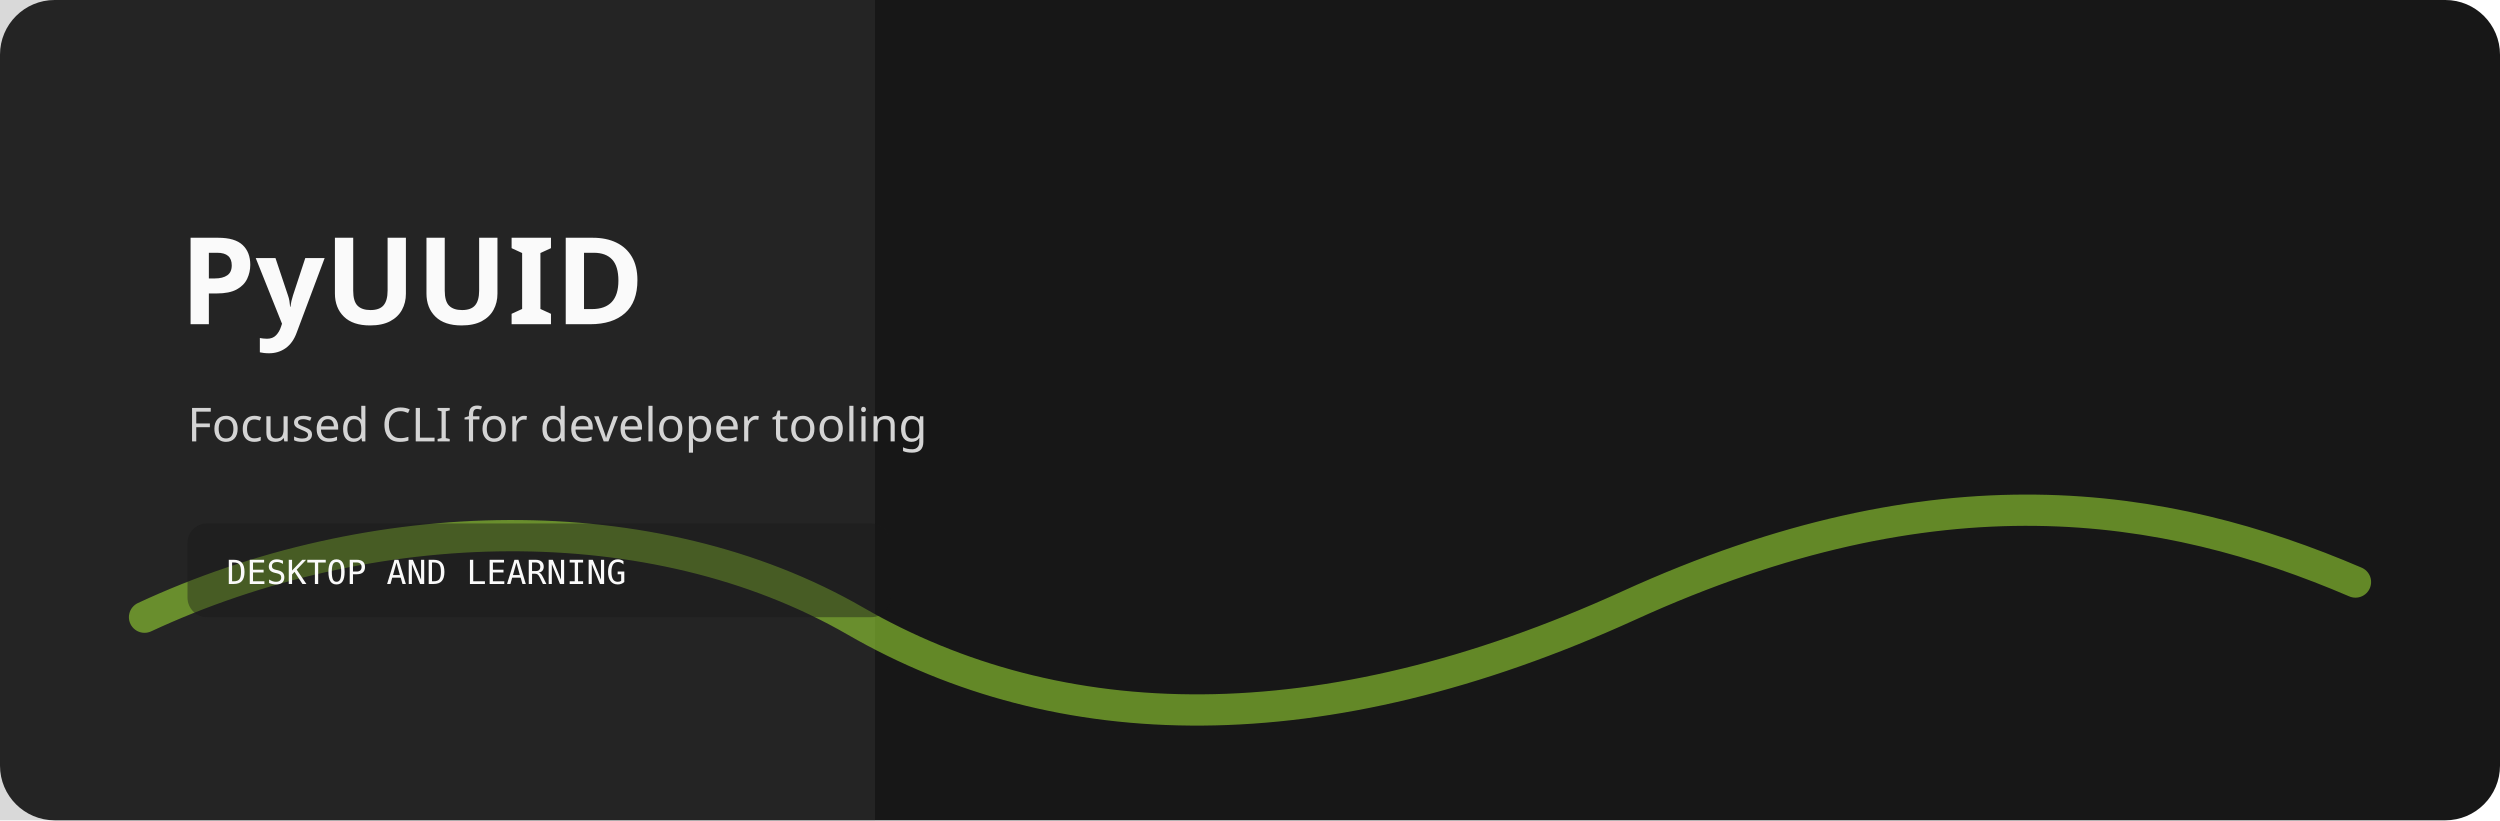
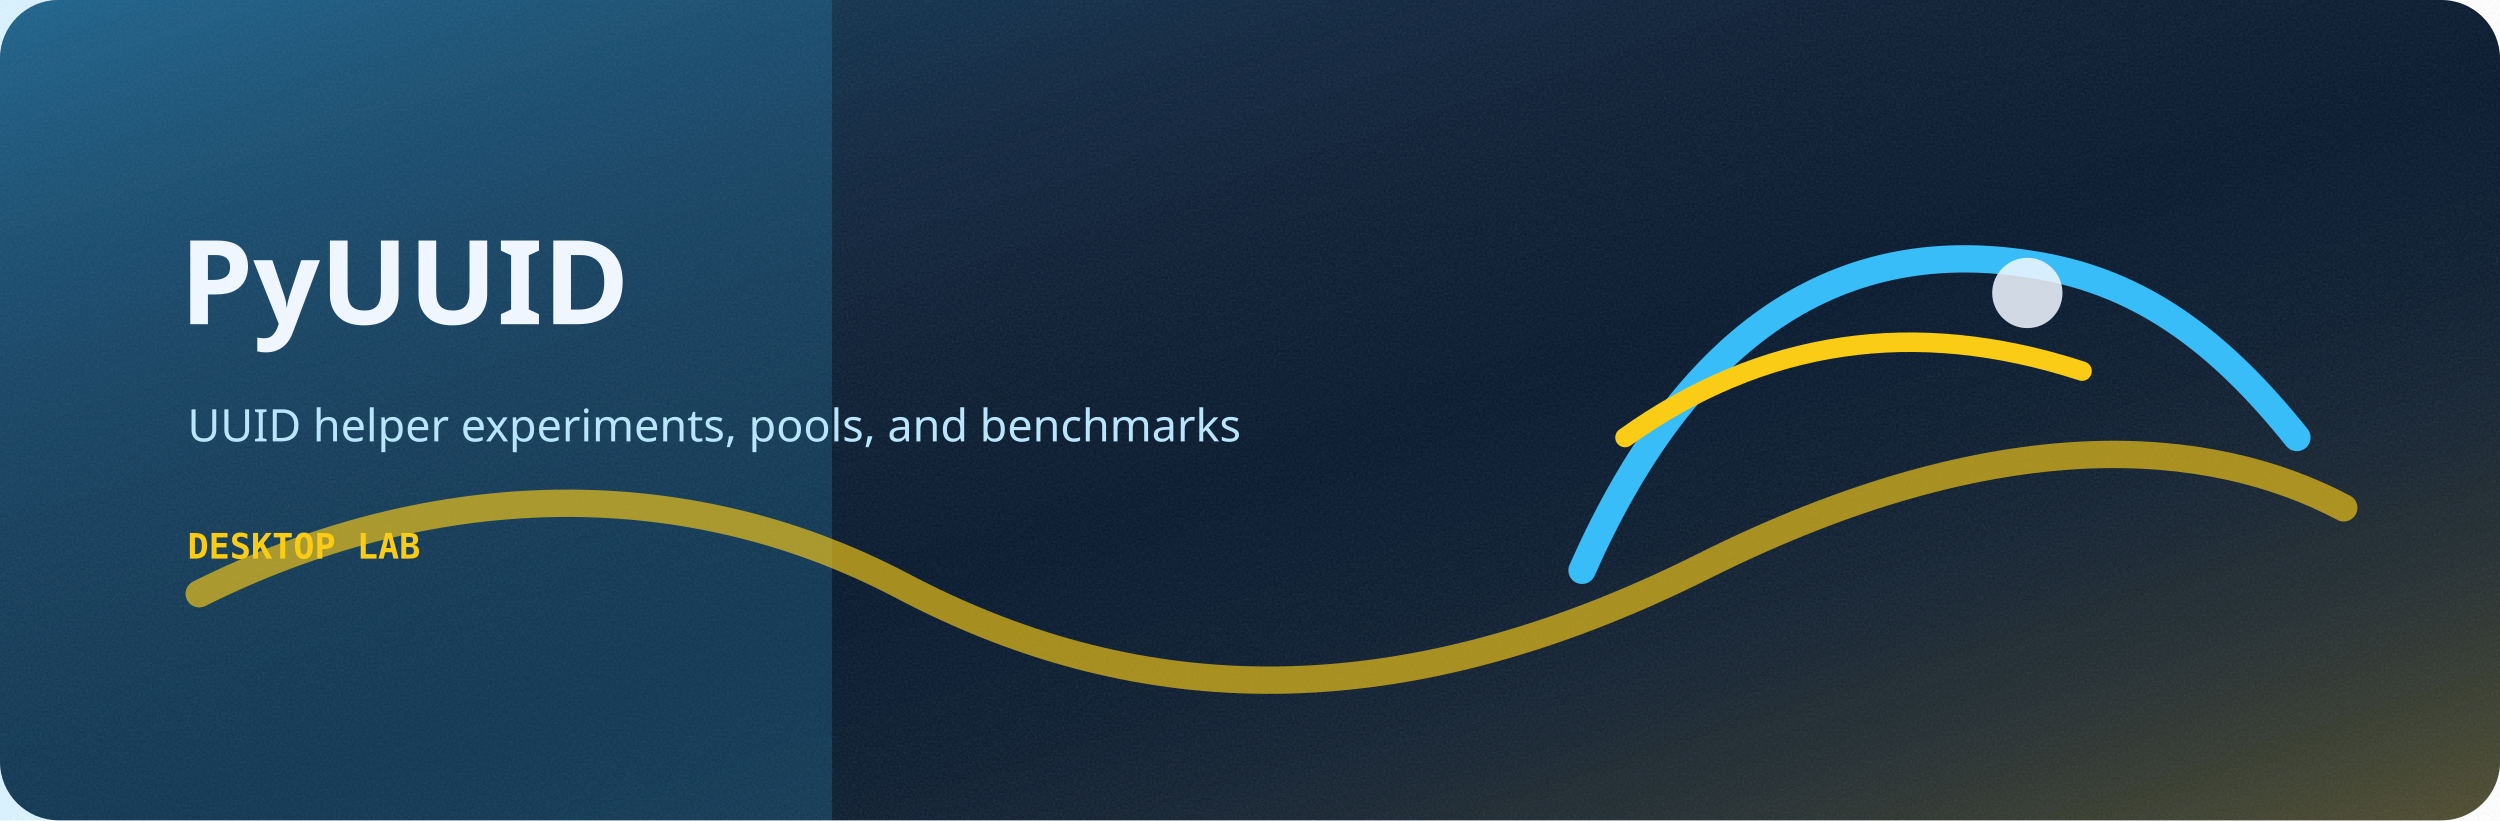
<svg xmlns="http://www.w3.org/2000/svg" width="1280" height="420" viewBox="0 0 1280 420" fill="none" role="img" aria-label="PyUUID cover">
-   <rect width="1280" height="420" rx="28" fill="#171717" />
-   <rect x="0" y="0" width="448" height="420" fill="#525252" opacity=".22" />
-   <path d="M74 316C190 262 334 258 438 318S676 382 834 310s274-54 372-12" stroke="#a3e635" stroke-width="16" stroke-linecap="round" opacity=".55" />
-   <text x="92" y="166" fill="#fafafa" font-family="Manrope, ui-sans-serif, system-ui" font-size="62" font-weight="850">PyUUID</text>
-   <text x="96" y="226" fill="#d4d4d4" font-family="Manrope, ui-sans-serif, system-ui" font-size="24">Focused CLI for developer tooling</text>
-   <rect x="96" y="268" width="360" height="48" rx="10" fill="#171717" opacity=".42" />
-   <text x="116" y="299" fill="#fafafa" font-family="ui-monospace, SFMono-Regular, Menlo, monospace" font-size="17">DESKTOP AND LEARNING</text>
+   <defs>
+     <linearGradient id="g" x1="0" x2="1" y1="0" y2="1">
+       <stop offset="0" stop-color="#38bdf8" stop-opacity=".34" />
+       <stop offset=".54" stop-color="#07192f" stop-opacity="0" />
+       <stop offset="1" stop-color="#facc15" stop-opacity=".30" />
+     </linearGradient>
+     <filter id="grain" x="-20%" y="-20%" width="140%" height="140%">
+       <feTurbulence type="fractalNoise" baseFrequency=".85" numOctaves="2" seed="77" result="noise" />
+       <feColorMatrix type="saturate" values="0" />
+       <feComponentTransfer>
+         <feFuncA type="table" tableValues="0 .10" />
+       </feComponentTransfer>
+       <feBlend mode="soft-light" in2="SourceGraphic" />
+     </filter>
+   </defs>
+   <rect width="1280" height="420" rx="30" fill="#07192f" />
+   <rect width="1280" height="420" rx="30" fill="url(#g)" filter="url(#grain)" />
+   <rect x="0" y="0" width="426" height="420" fill="#38bdf8" opacity=".18" />
+   <path d="M102 304c116-58 246-64 360-4 114 60 246 72 410-10 152-76 260-66 328-30" stroke="#facc15" stroke-width="14" stroke-linecap="round" opacity=".64" />
+   <text x="92" y="166" fill="#eff6ff" font-family="Space Grotesk, ui-sans-serif, system-ui" font-size="60" font-weight="850">PyUUID</text>
+   <text x="96" y="226" fill="#bae6fd" font-family="Space Grotesk, ui-sans-serif, system-ui" font-size="23">UUID helper experiments, pools, and benchmarks</text>
+   <text x="96" y="286" fill="#facc15" font-family="ui-monospace, SFMono-Regular, Menlo, monospace" font-size="18" font-weight="800">DESKTOP LAB</text>
+   <path d="M810 292c54-122 132-174 234-156 52 9 92 38 132 88" fill="none" stroke="#38bdf8" stroke-width="14" stroke-linecap="round" />
+   <path d="M832 224c70-50 148-62 234-34" fill="none" stroke="#facc15" stroke-width="10" stroke-linecap="round" />
+   <circle cx="1038" cy="150" r="18" fill="#eff6ff" opacity=".86" />
</svg>
